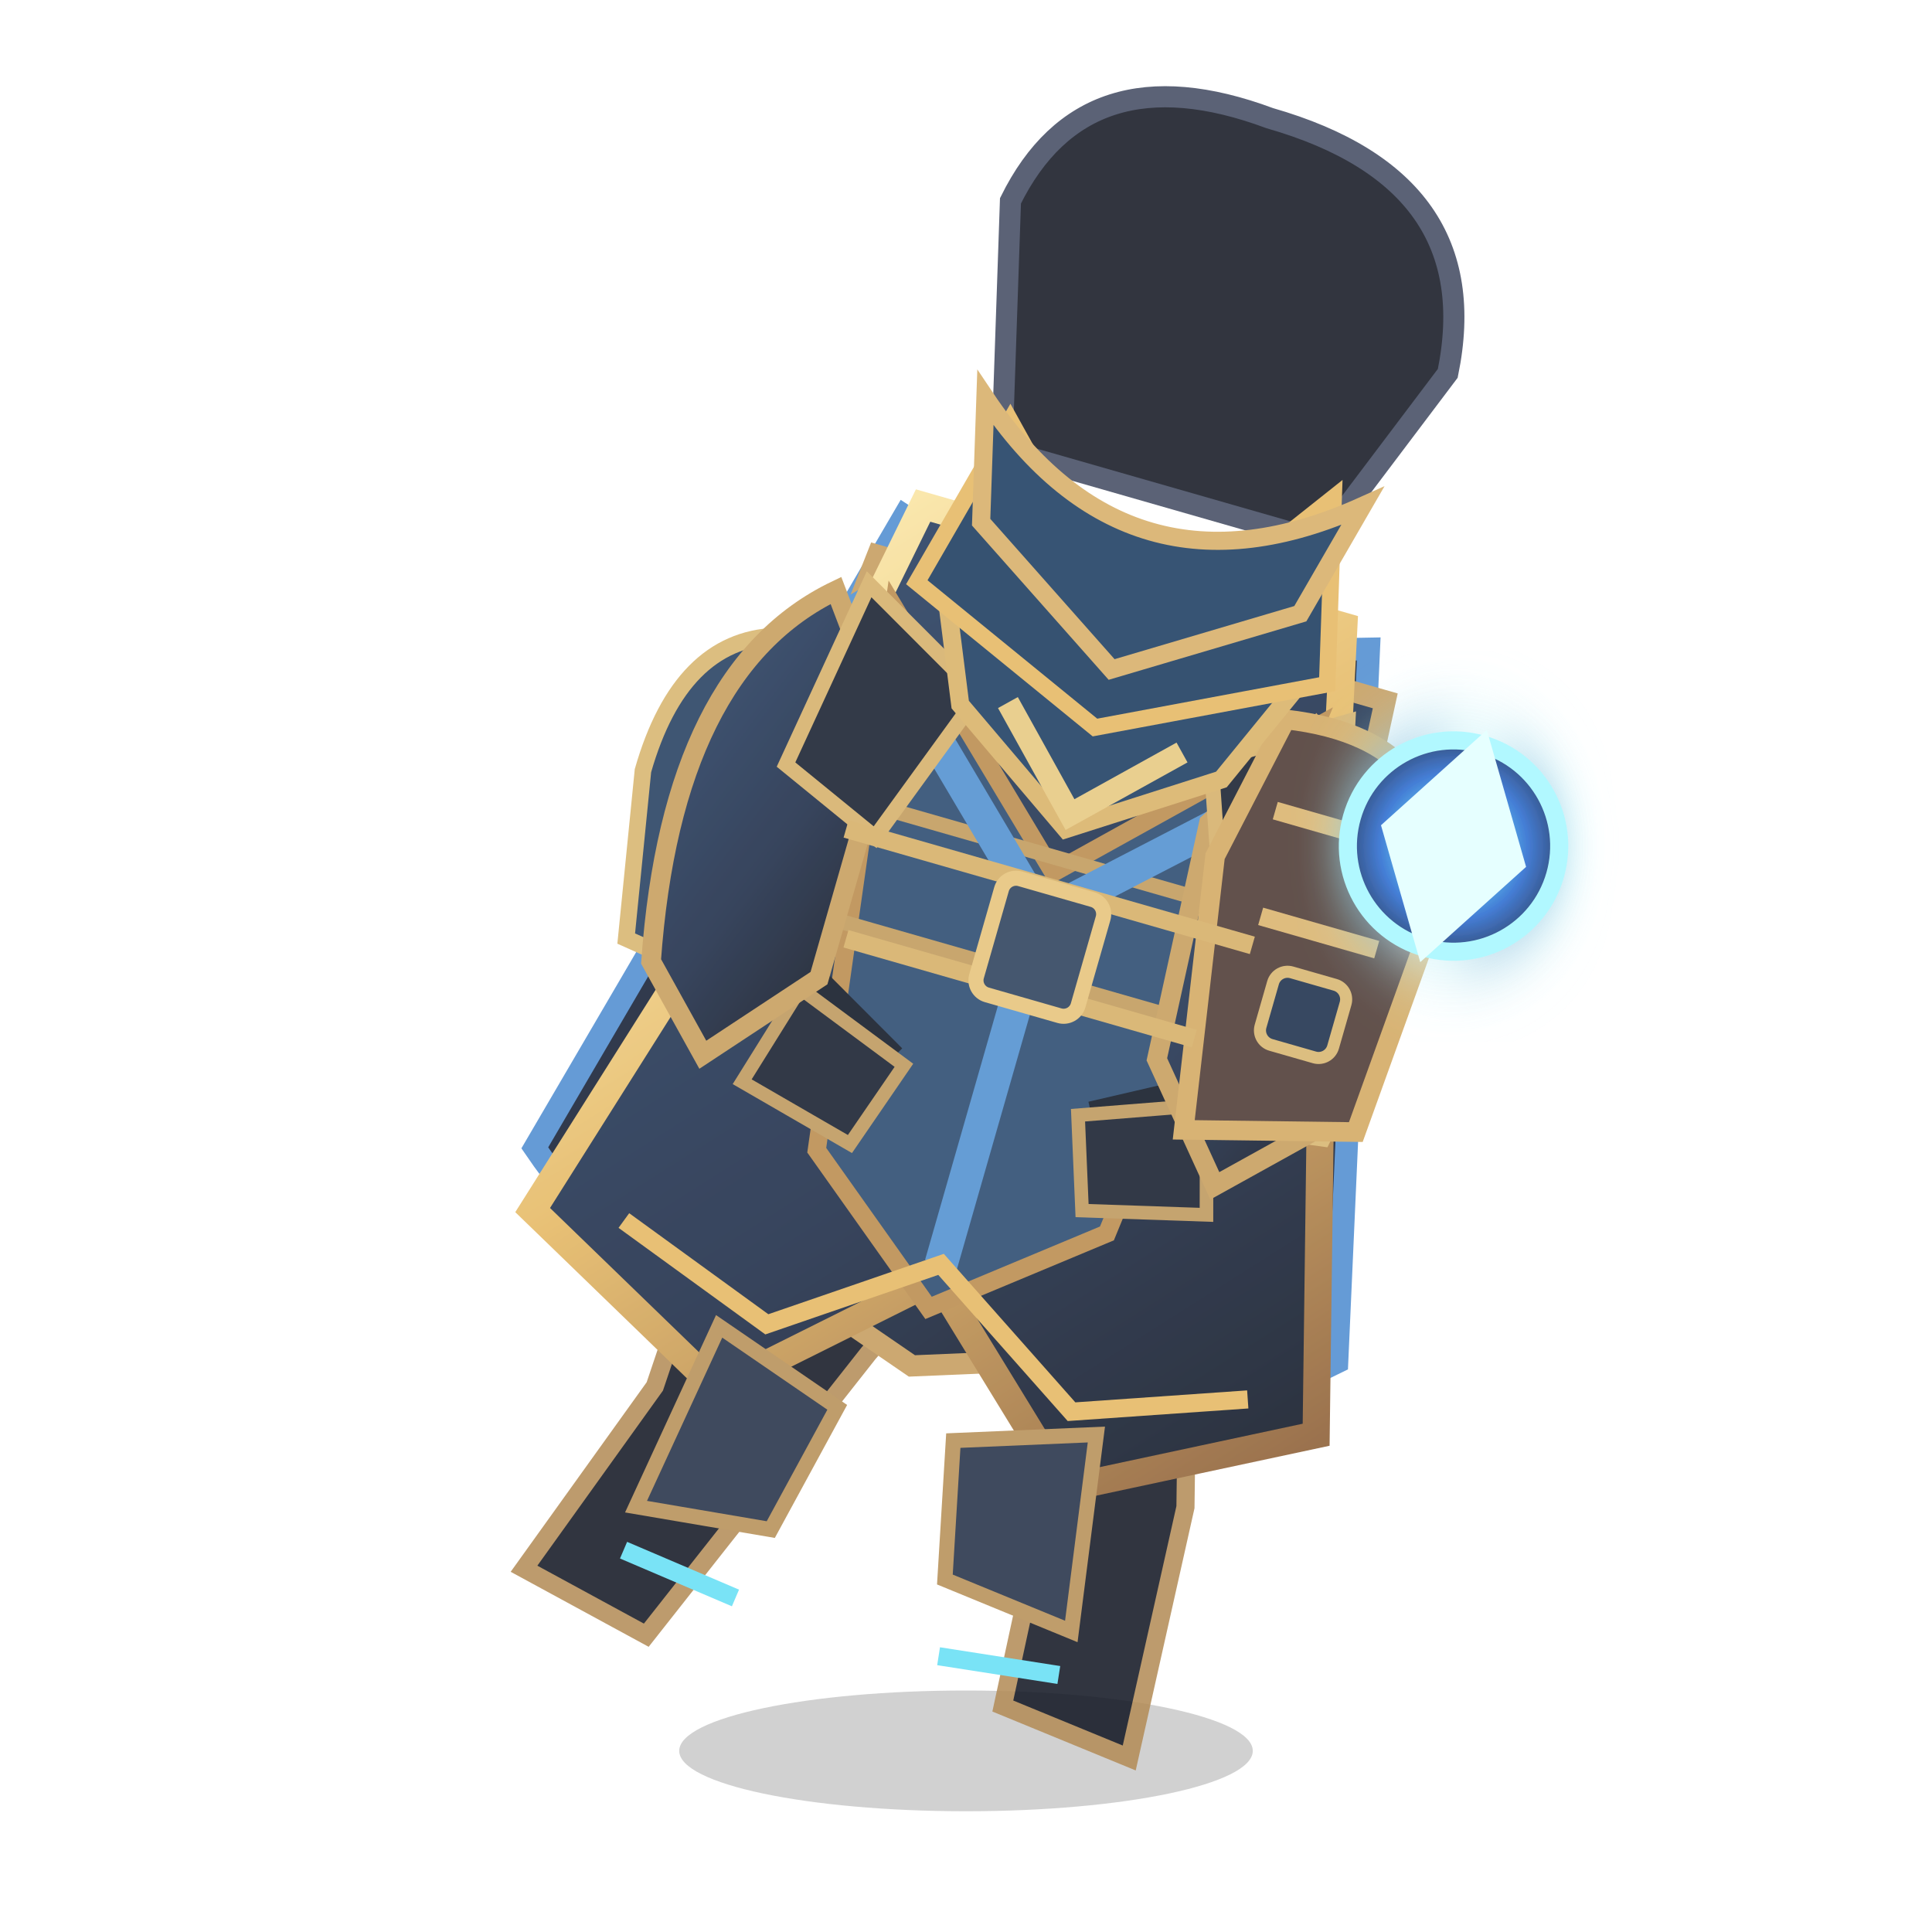
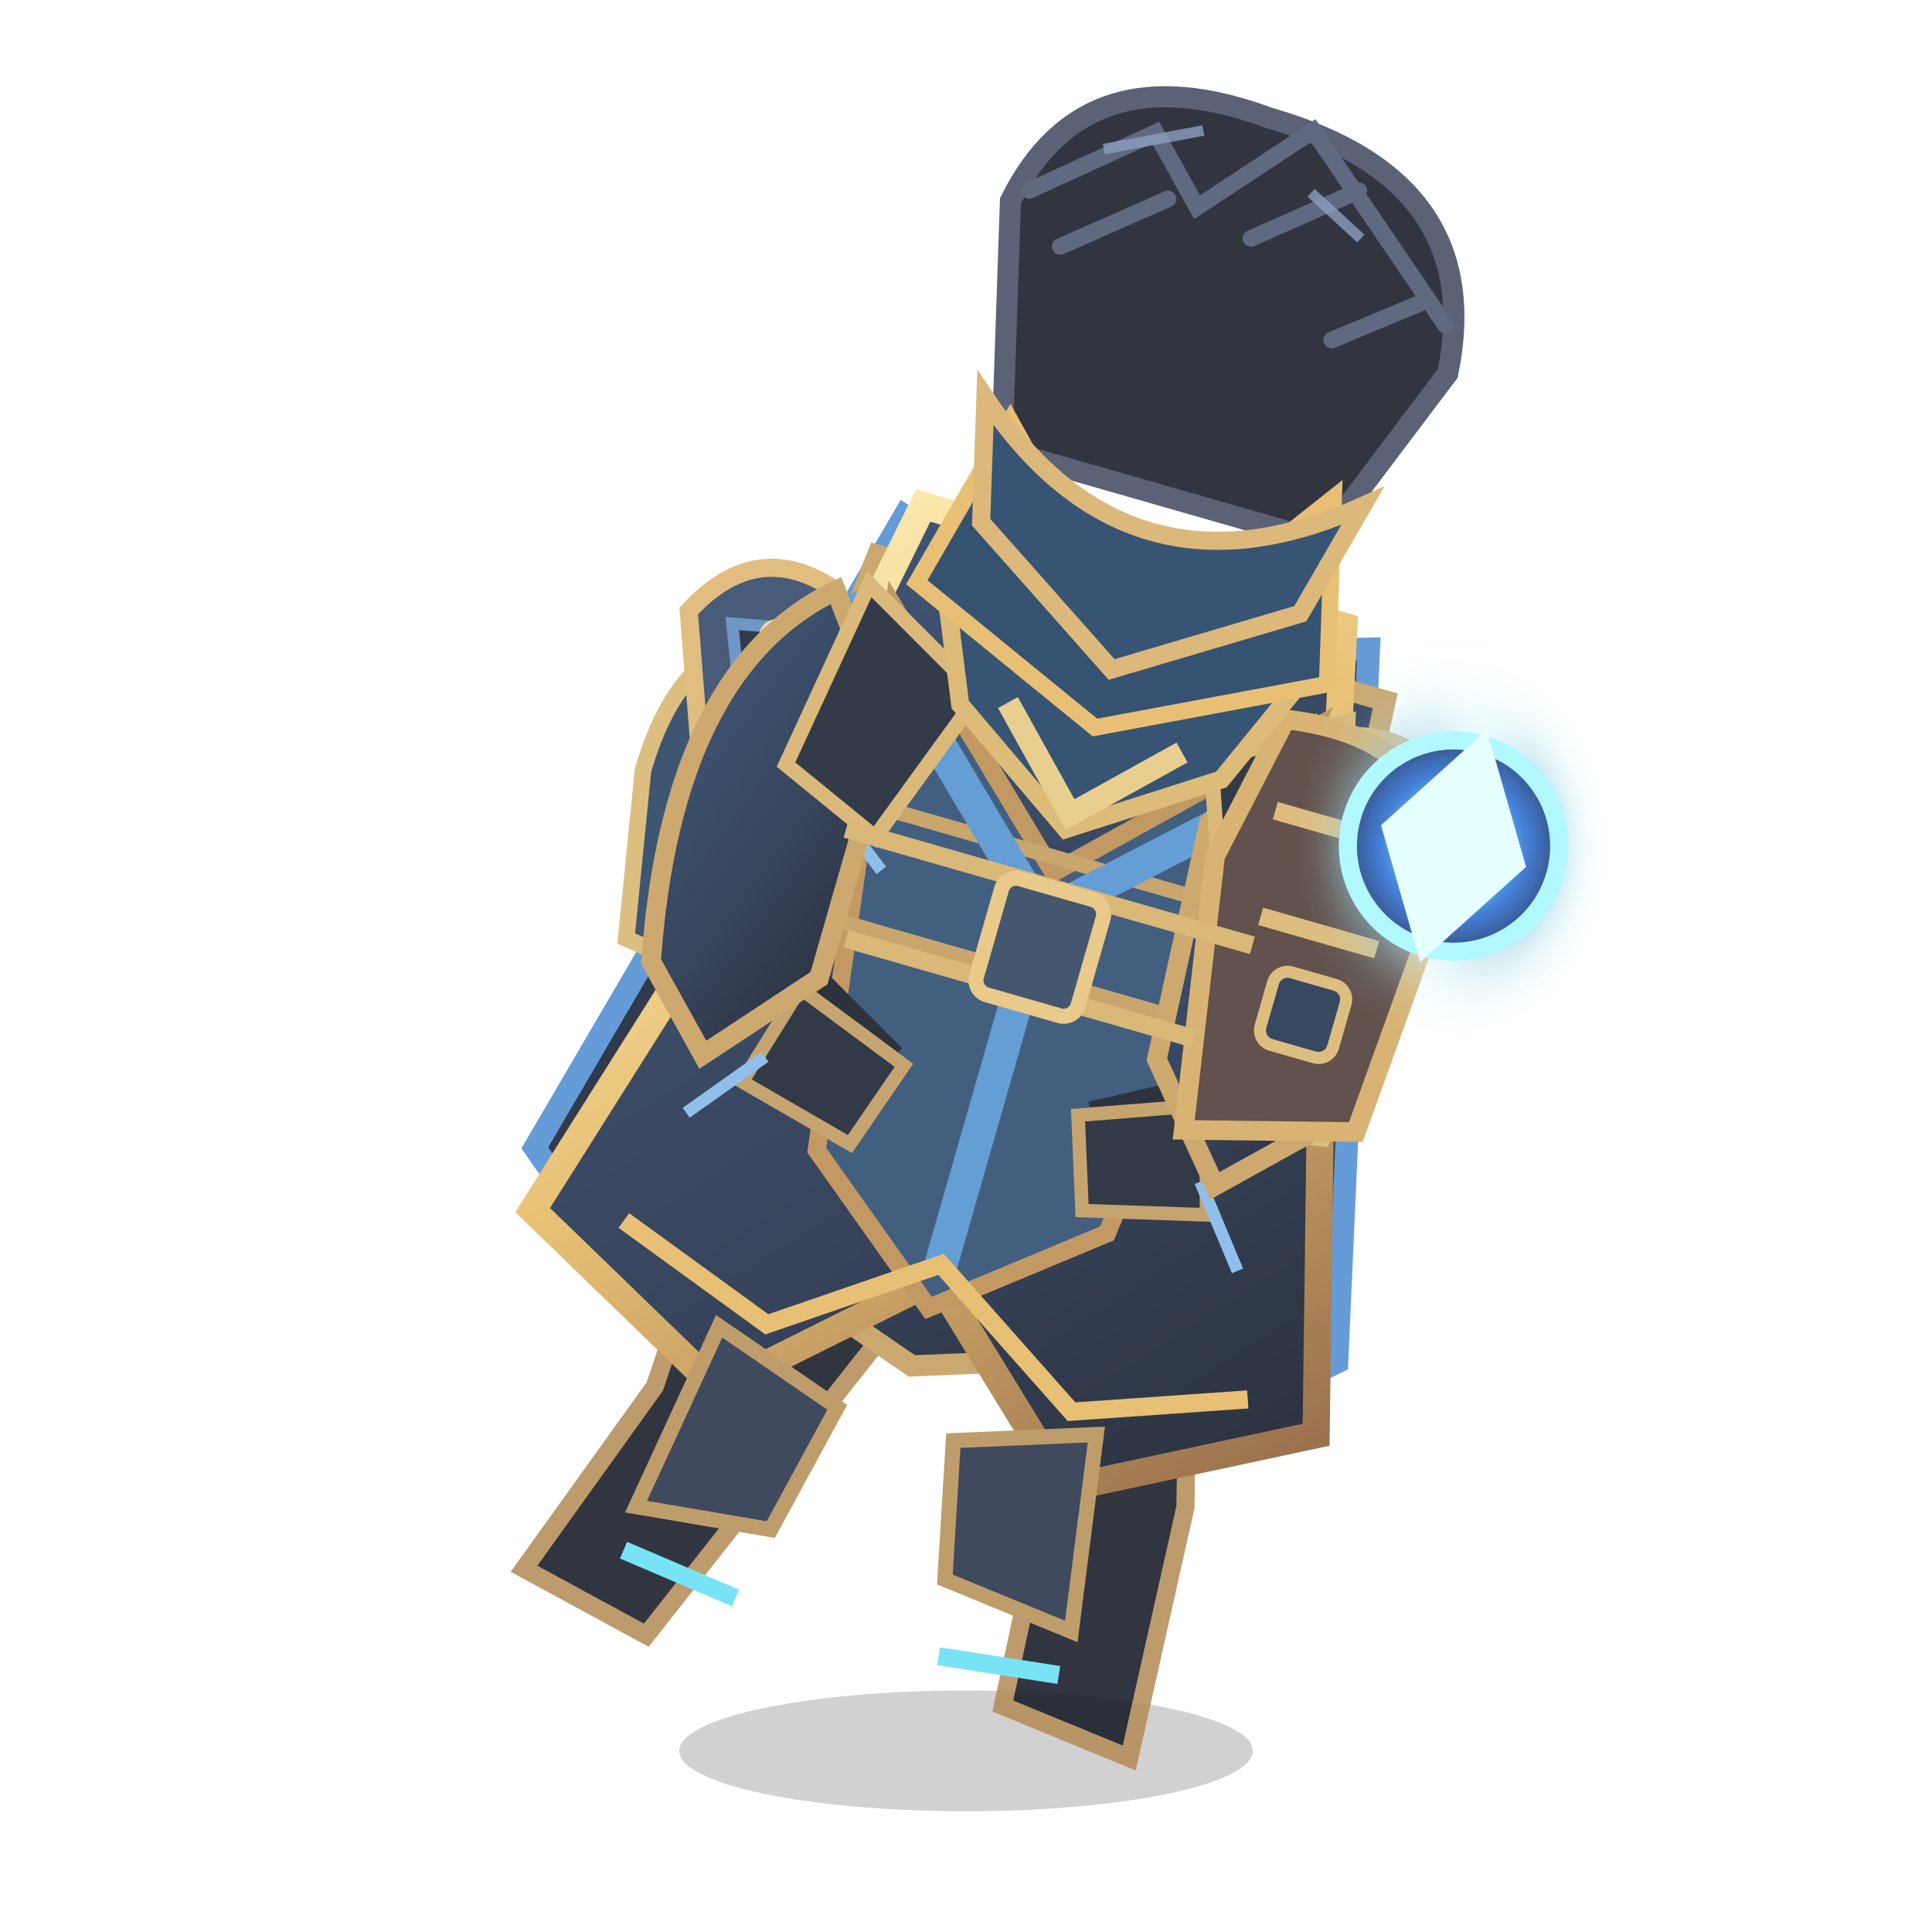
<svg xmlns="http://www.w3.org/2000/svg" width="128" height="128" viewBox="0 0 128 128" role="img" aria-label="Researcher up death frame 2">
  <defs>
    <linearGradient id="coat" x1="0" y1="0" x2="1" y2="1">
      <stop offset="0" stop-color="#223c61" />
      <stop offset=".58" stop-color="#172642" />
      <stop offset="1" stop-color="#090f1b" />
    </linearGradient>
    <linearGradient id="gold" x1="0" y1="0" x2="1" y2="1">
      <stop stop-color="#fff0b2" />
      <stop offset=".45" stop-color="#e4b65f" />
      <stop offset="1" stop-color="#80512c" />
    </linearGradient>
    <radialGradient id="orb">
      <stop stop-color="#f0ffff" />
      <stop offset=".25" stop-color="#55e9ff" />
      <stop offset=".7" stop-color="#2769cf" />
      <stop offset="1" stop-color="#18366e" />
    </radialGradient>
    <linearGradient id="skin" x1="0" y1="0" x2="1" y2="1">
      <stop stop-color="#ffe0bd" />
      <stop offset="1" stop-color="#efc6a0" />
    </linearGradient>
    <filter id="glow">
      <feGaussianBlur stdDeviation="2.1" result="b" />
      <feMerge>
        <feMergeNode in="b" />
        <feMergeNode in="SourceGraphic" />
      </feMerge>
    </filter>
  </defs>
  <ellipse cx="64" cy="116" rx="19" ry="4" fill="#000" opacity=".18" />
  <g opacity="0.86" transform="translate(64 78) rotate(16) translate(-64 -78)">
    <g transform="translate(0 0)">
      <path d="M48 37 Q64 42 80 37 L91 83 Q80 93 75 92 L64 84 L52 93 Q42 89 36 84 Z" fill="#101b31" stroke="#4c8bd0" stroke-width="1.5" />
      <path d="M43 81 L53 88 L64 81 L75 88 L85 81" fill="none" stroke="#d8b064" stroke-width="1.2" />
      <path d="M50 47 L64 59 L78 47" fill="none" stroke="#2f5d91" stroke-width="2" />
      <path d="M49 75 L48 97 L43 111 L52 113 L61 91 L67 78 Z" fill="#101522" stroke="#b28b56" stroke-width="1.2" />
      <path d="M67 78 L75 96 L76 111 L85 112 L84 95 L78 73 Z" fill="#101522" stroke="#b28b56" stroke-width="1.2" />
      <path d="M47 40 L82 40 L84 71 L79 86 L64 91 L49 86 L44 71 Z" fill="url(#coat)" stroke="#c49a5a" stroke-width="1.4" />
      <path d="M49 36 L78 36 L85 66 L91 88 L76 96 L64 85 L52 96 L37 88 L44 64 Z" fill="url(#coat)" stroke="url(#gold)" stroke-width="1.8" />
      <path d="M49 43 L64 57 L78 43 L74 79 L64 87 L54 79 Z" fill="#25466c" stroke="#b88949" stroke-width="1.2" />
      <path d="M49 48 L78 48 M48 56 L78 56 M50 64 L76 64" stroke="#bf9857" stroke-width="1" />
      <path d="M54 41 L64 52 L74 41" fill="none" stroke="#4e91d5" stroke-width="2" />
      <path d="M46 43 L64 60 L82 43 M64 60 L64 84" fill="none" stroke="#4c8dce" stroke-width="2.2" />
      <path d="M43 87 L54 91 L64 84 L75 91 L86 87" fill="none" stroke="#e4b65f" stroke-width="1.2" />
      <path d="M48 67 L57 72 M80 67 L71 72" stroke="#0a1220" stroke-width="2.4" />
      <path d="M42 47 Q36 49 36 58 L38 69 L45 70 L48 58 Z" fill="#213b5d" stroke="#d7b46c" stroke-width="1.1" />
      <path d="M39 53 L44 55 L42 64" fill="none" stroke="#5799d9" stroke-width="1.3" />
      <path d="M81 47 Q88 49 88 58 L86 69 L79 70 L76 58 Z" fill="#172944" stroke="#d7b46c" stroke-width="1.1" />
      <path d="M80 54 L85 56 L83 64" fill="none" stroke="#5799d9" stroke-width="1.3" />
      <path d="M50 69 L58 72 L56 78 L48 76 Z M70 72 L78 69 L80 76 L72 78 Z" fill="#111a2a" stroke="#bc9558" stroke-width=".9" />
      <path d="M51 92 L60 95 L58 104 L49 105 Z M68 95 L77 92 L79 105 L70 104 Z" fill="#202d44" stroke="#b58d53" stroke-width="1" />
      <path d="M49 108 L57 109 M71 109 L79 108" stroke="#64dff4" stroke-width="1.2" />
+       <path d="M45 43 Q39 41 36 47 L39 55 L48 53 Z M80 43 Q86 41 89 47 L86 55 L77 53 Z" fill="#2b4162" stroke="#dcb36b" stroke-width="1.2" />
+       <path d="M39 47 L44 46 L46 50 L41 52 Z M81 46 L86 47 L84 52 L79 50 Z" fill="#101b2e" stroke="#5688bd" stroke-width=".8" />
+       <circle cx="42" cy="47" r="1.1" fill="#f4d38d" />
+       <circle cx="84" cy="47" r="1.1" fill="#f4d38d" />
+       <path d="M49 57 L53 60 M79 57 L75 60 M49 74 L45 79 M79 74 L83 79" stroke="#80b5e8" stroke-width=".8" />
      <g transform="rotate(0 64 48)">
        <path d="M45 43 Q36 51 40 70 L45 75 L51 68 L51 51 Z" fill="url(#coat)" stroke="#c59b58" stroke-width="1.3" />
        <path d="M78 43 Q89 52 85 69 L80 74 L74 67 L73 51 Z" fill="url(#coat)" stroke="#c59b58" stroke-width="1.3" />
      </g>
      <path d="M47 42 L56 47 L52 58 L45 55 Z M80 42 L72 47 L76 58 L83 55 Z" fill="#121b2b" stroke="#d4ae66" stroke-width="1" />
      <path d="M76 43 Q88 41 89 53 L88 68 L77 71 L74 53 Z" fill="#49352f" stroke="#d2a75e" stroke-width="1.3" />
      <path d="M77 49 L87 49 M78 56 L86 56" stroke="#d9b16a" stroke-width="1.2" />
      <rect x="80" y="59" width="5" height="5" rx="1" fill="#172b48" stroke="#d7b46c" stroke-width=".8" />
      <path d="M52 41 L76 41 L73 48 L64 54 L55 48 Z" fill="#17395e" stroke="#d8b064" stroke-width="1.2" />
      <path d="M58 47 L64 53 L70 47" fill="none" stroke="#e6c77d" stroke-width="1.5" />
      <path d="M50 58 L78 58 M52 65 L76 65" stroke="#d4ad63" stroke-width="1.2" />
      <rect x="61" y="58" width="7" height="8" rx="1" fill="#273c58" stroke="#e5c277" stroke-width="1" />
      <path d="M49 15 Q51 4 64 5 Q79 5 80 18 L75 31 L53 31 Z" fill="#111521" stroke="#414960" stroke-width="1.4" />
      <path d="M53 29 L50 41 L64 47 L78 40 L75 28 L70 35 L59 35 Z" fill="#16365a" stroke="#e4b65f" stroke-width="1.1" />
+       <path d="M50 14 L57 8 L61 12 L67 5 L73 10 L79 15 M53 17 L59 12 M65 13 L71 8 M72 18 L77 14" fill="none" stroke="#46516c" stroke-width="1.1" stroke-linecap="round" />
+       <path d="M54 10 L60 7 M68 9 L72 11" fill="none" stroke="#7890b7" stroke-width=".7" opacity=".8" />
      <path d="M51 28 Q64 39 77 28 L75 36 L64 43 L53 36 Z" fill="#17395e" stroke="#d6ad65" stroke-width="1.2" />
      <g filter="url(#glow)">
        <circle cx="89" cy="48" r="7" fill="url(#orb)" stroke="#a5f7ff" stroke-width="1.2" />
        <path d="M84 48 L89 40 L94 48 L89 56 Z" fill="#e2ffff" />
      </g>
    </g>
  </g>
</svg>
